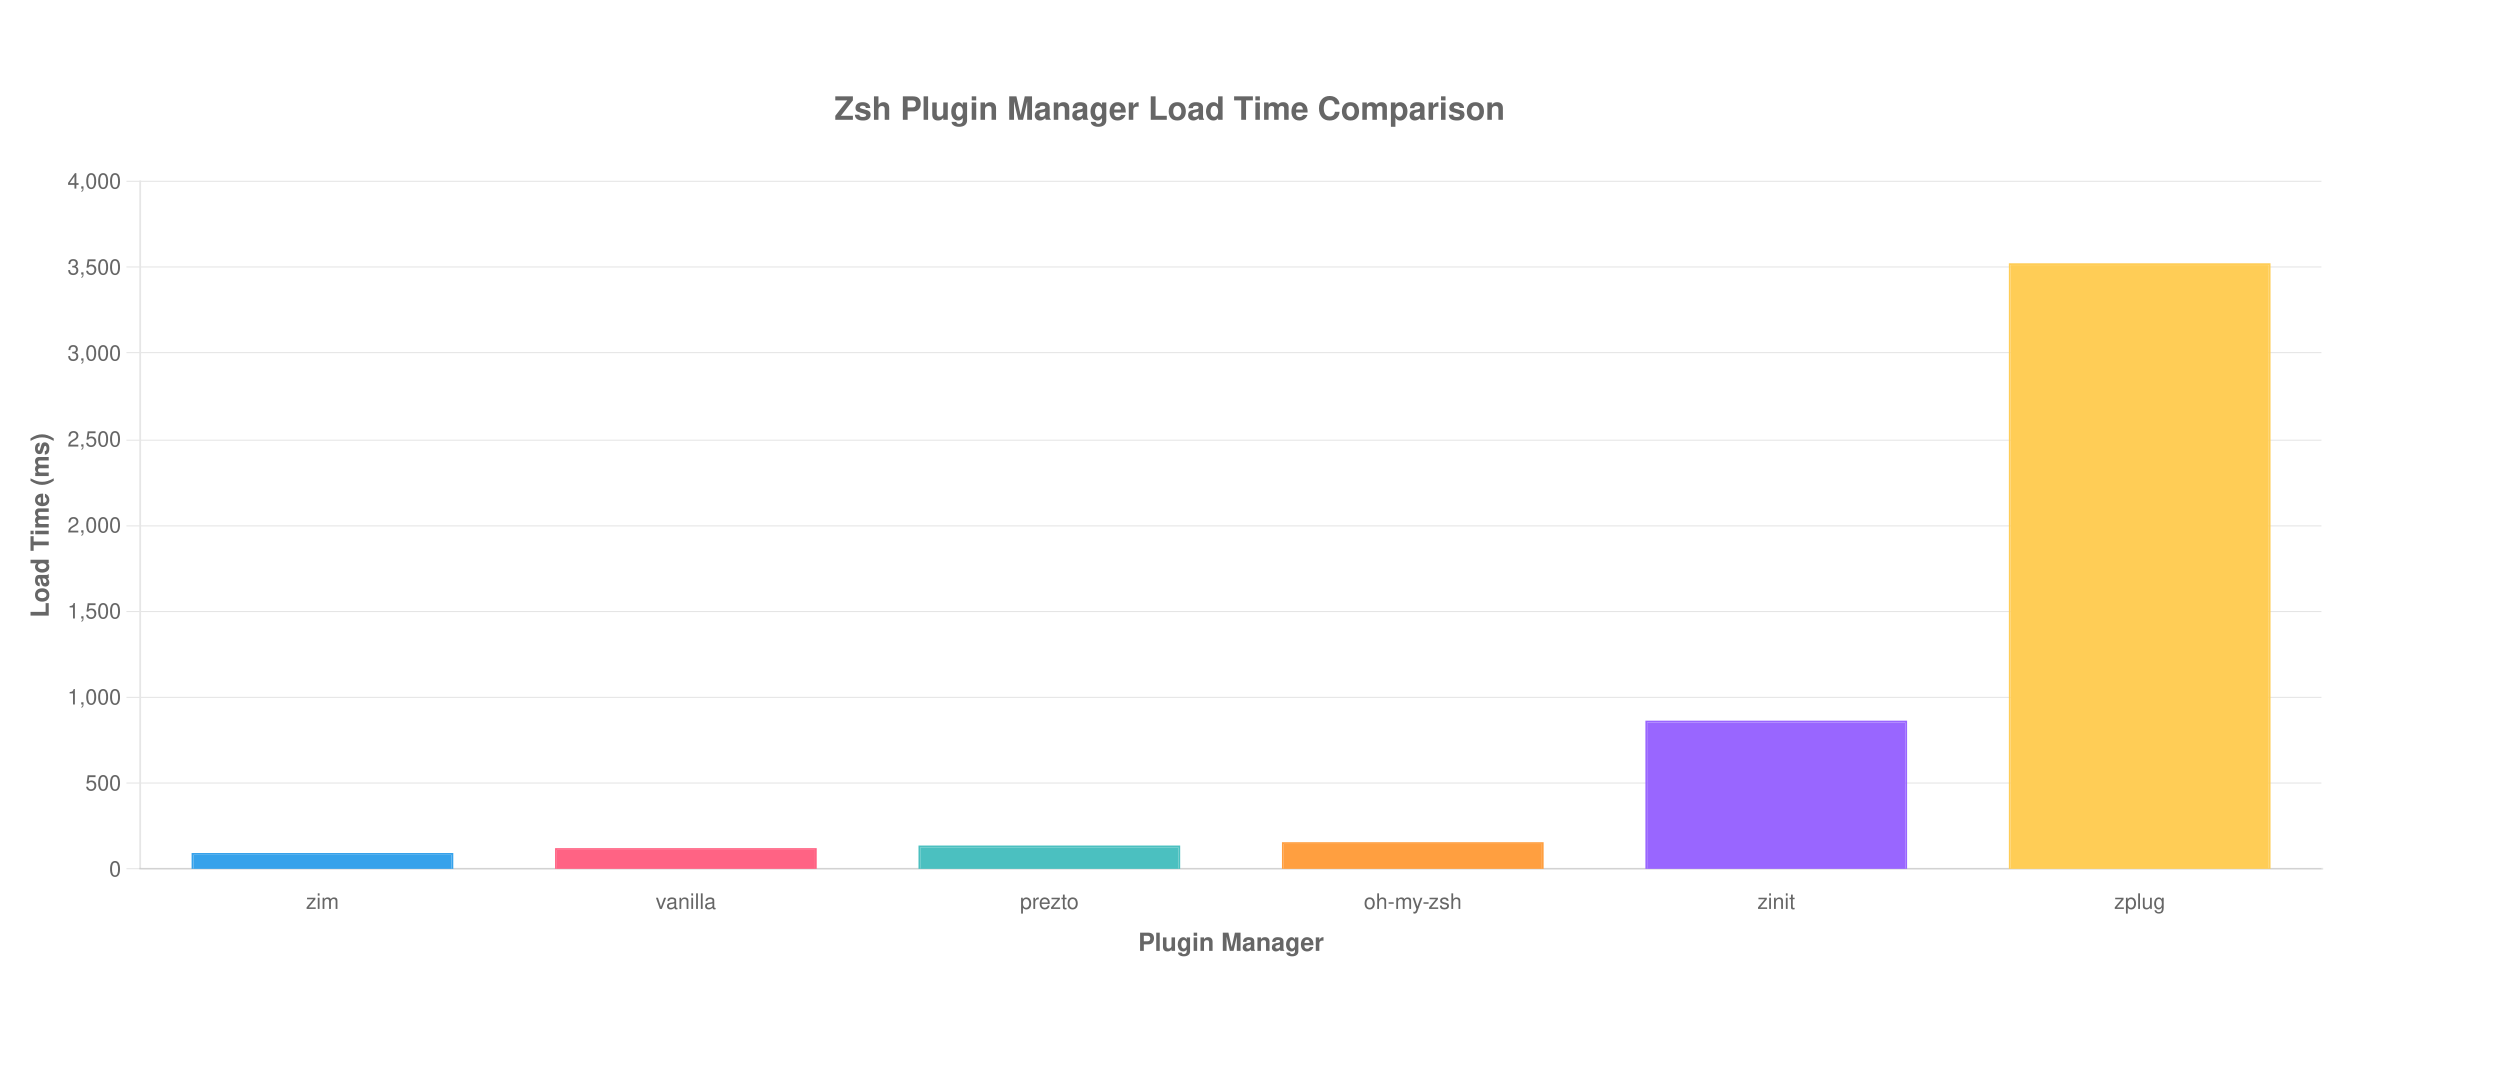
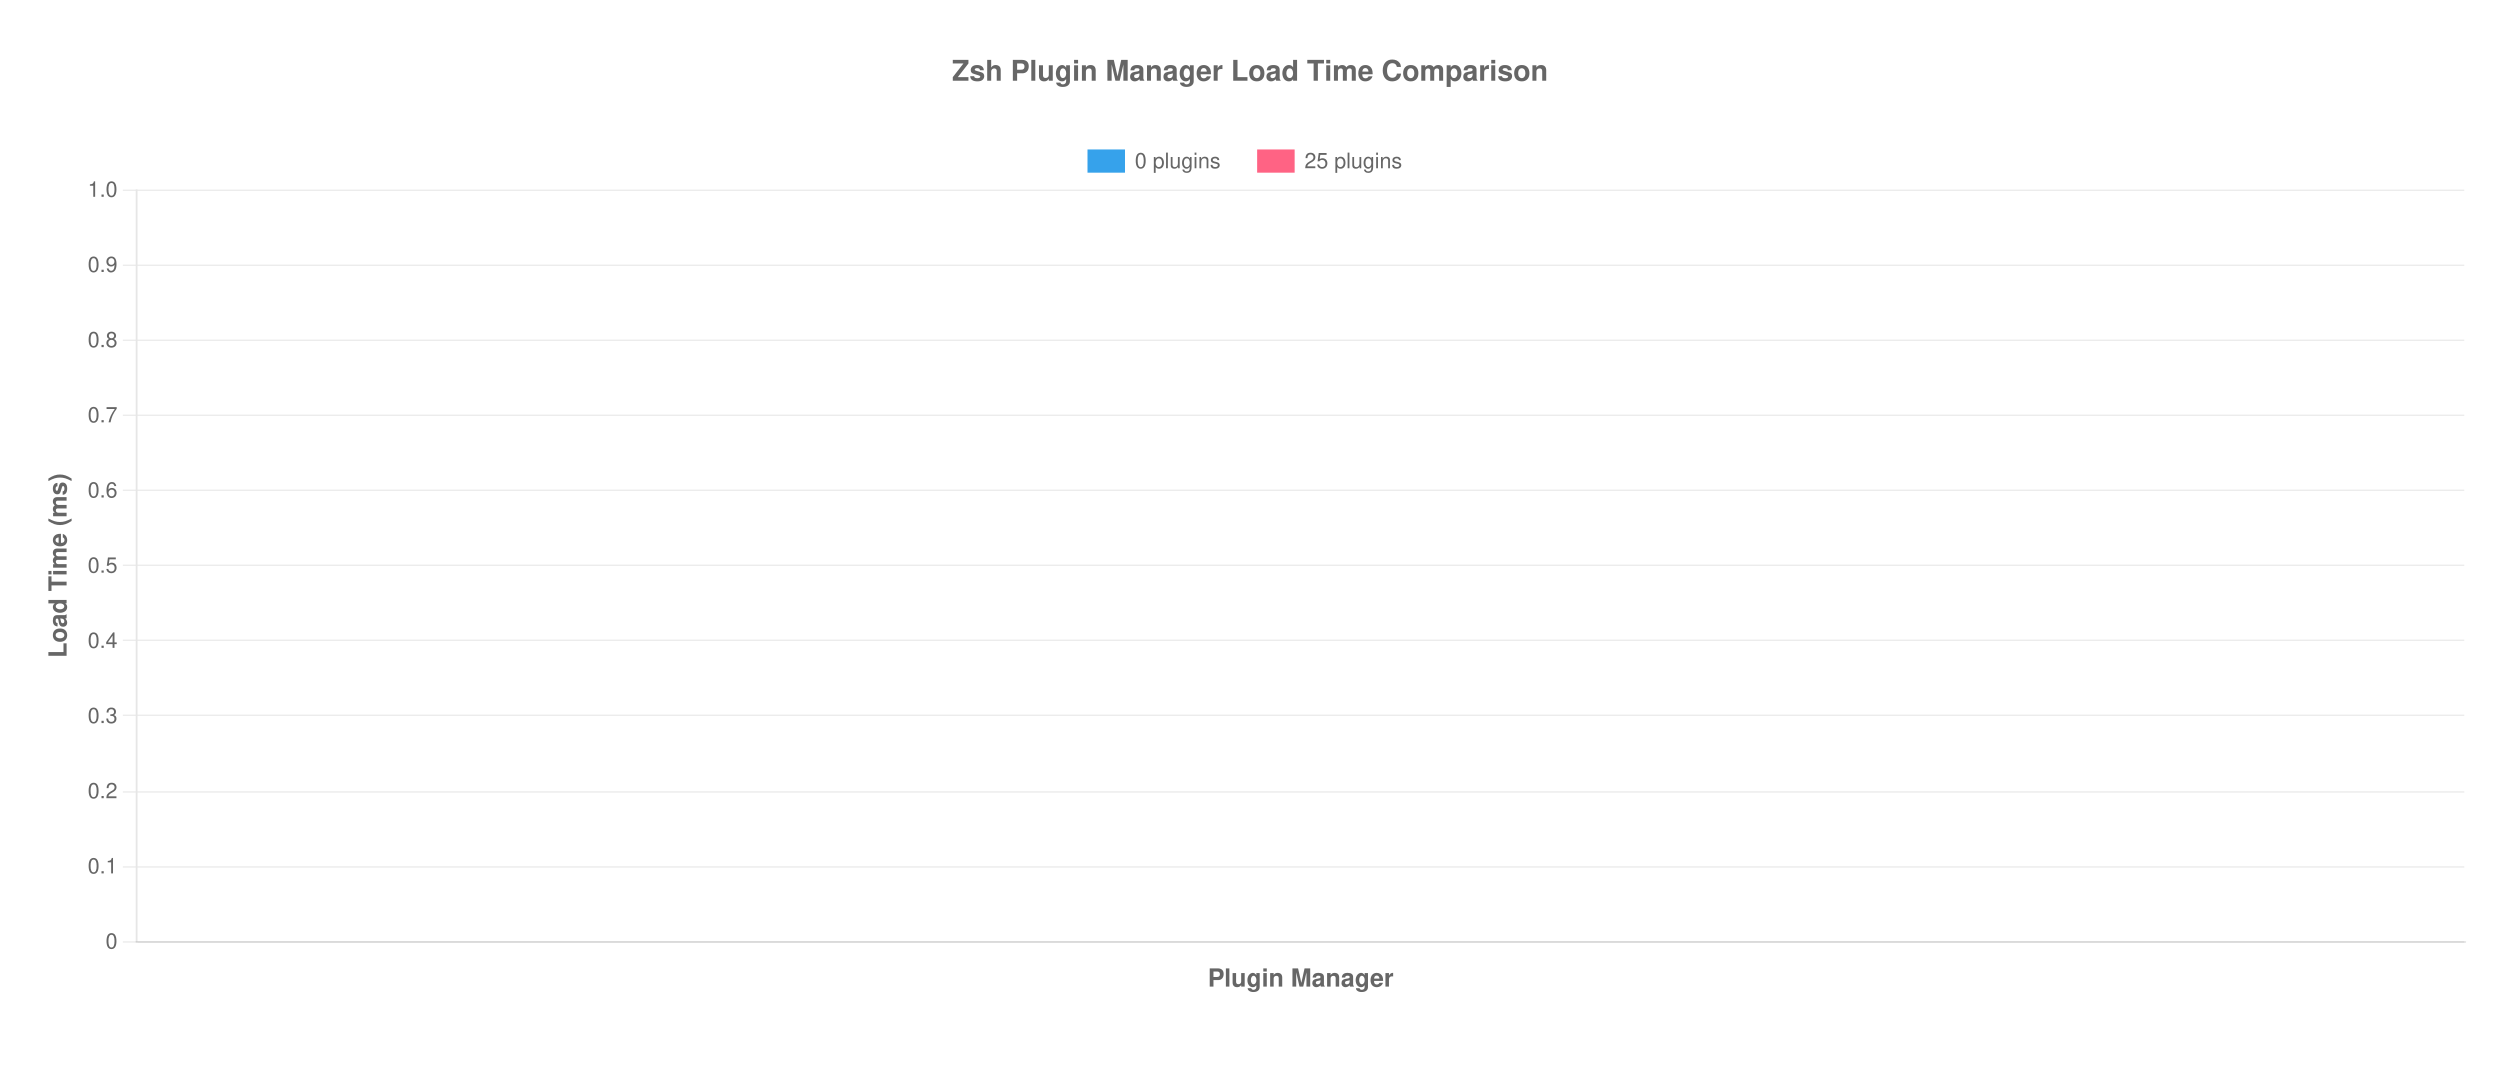
<svg xmlns="http://www.w3.org/2000/svg" version="1.1" width="1400px" height="600px" viewBox="0 0 1400 600">
  <defs>
    <clipPath id="clip-1" fill-rule="nonzero">
-       <path d="M 0,486.8 L 0,540 1400,540 1400,486.8 Z" />
+       <path d="M 20,69.2 L 20,106.2 1380,106.2 1380,69.2 Z" />
    </clipPath>
    <clipPath id="clip-2" fill-rule="nonzero">
-       <path d="M 10,0 L 10,600 78.8,600 78.8,0 Z" />
+       <path d="M 0,527.2 L 0,560 1400,560 1400,527.2 Z" />
    </clipPath>
    <clipPath id="clip-3" fill-rule="nonzero">
-       <path d="M 78.8,101.6 L 78.8,486.8 1300,486.8 1300,101.6 Z" />
+       <path d="M 20,0 L 20,600 76.8,600 76.8,0 Z" />
    </clipPath>
    <clipPath id="clip-4" fill-rule="nonzero">
-       <path d="M 107.295,477.68 L 107.295,486.55 253.839,486.55 253.839,477.68 Z" />
+       <path d="M 76.8,106.2 L 76.8,527.2 1380,527.2 1380,106.2 Z" />
    </clipPath>
    <clipPath id="clip-5" fill-rule="nonzero">
-       <path d="M 310.828,474.942 L 310.828,486.55 457.372,486.55 457.372,474.942 Z" />
-     </clipPath>
-     <clipPath id="clip-6" fill-rule="nonzero">
-       <path d="M 514.361,473.501 L 514.361,486.55 660.905,486.55 660.905,473.501 Z" />
-     </clipPath>
-     <clipPath id="clip-7" fill-rule="nonzero">
-       <path d="M 717.895,471.613 L 717.895,486.55 864.439,486.55 864.439,471.613 Z" />
-     </clipPath>
-     <clipPath id="clip-8" fill-rule="nonzero">
-       <path d="M 921.428,403.586 L 921.428,486.55 1067.972,486.55 1067.972,403.586 Z" />
-     </clipPath>
-     <clipPath id="clip-9" fill-rule="nonzero">
-       <path d="M 1124.961,147.439 L 1124.961,486.55 1271.505,486.55 1271.505,147.439 Z" />
+       <path d="M 76.8,106.2 L 76.8,527.2 1380,527.2 1380,106.2 Z" />
    </clipPath>
  </defs>
  <g stroke="none" fill="transparent" fill-rule="nonzero" fill-opacity="1">
    <rect x="0" y="0" width="1400" height="600" transform="matrix(1 0 0 1 0 0)" />
  </g>
  <g stroke="none" fill="#666" fill-rule="nonzero" fill-opacity="1">
-     <text style="font:normal bold 14px 'Helvetica Neue', 'Helvetica', 'Arial', sans-serif;" text-anchor="middle" dominant-baseline="middle" textLength="1221.2" transform="matrix(1 0 0 1 689.4 527.6)">
+     <text style="font:normal bold 14px 'Helvetica Neue', 'Helvetica', 'Arial', sans-serif;" text-anchor="middle" dominant-baseline="middle" transform="matrix(1 0 0 1 728.4 547.6)">
      <tspan x="0" y="0">Plugin Manager</tspan>
    </text>
  </g>
  <g stroke="#e0e0e0" stroke-width="0.5" stroke-linecap="butt" stroke-linejoin="miter" stroke-miterlimit="4" stroke-opacity="1" fill="none">
-     <path d="M 79,486.5 L 1300,486.5" />
+     <path d="M 77,527.5 L 1380,527.5" />
  </g>
  <g stroke="#e0e0e0" stroke-width="0.5" stroke-linecap="butt" stroke-linejoin="miter" stroke-miterlimit="4" stroke-opacity="1" fill="none">
-     <path d="M 70.8,486.5 L 78,486.5" />
+     <path d="M 68.8,527.5 L 76,527.5" />
  </g>
  <g stroke="#e0e0e0" stroke-width="0.5" stroke-linecap="butt" stroke-linejoin="miter" stroke-miterlimit="4" stroke-opacity="1" fill="none">
-     <path d="M 79,438.5 L 1300,438.5" />
+     <path d="M 77,485.5 L 1380,485.5" />
  </g>
  <g stroke="#e0e0e0" stroke-width="0.5" stroke-linecap="butt" stroke-linejoin="miter" stroke-miterlimit="4" stroke-opacity="1" fill="none">
-     <path d="M 70.8,438.5 L 78,438.5" />
+     <path d="M 68.8,485.5 L 76,485.5" />
  </g>
  <g stroke="#e0e0e0" stroke-width="0.5" stroke-linecap="butt" stroke-linejoin="miter" stroke-miterlimit="4" stroke-opacity="1" fill="none">
-     <path d="M 79,390.5 L 1300,390.5" />
+     <path d="M 77,443.5 L 1380,443.5" />
  </g>
  <g stroke="#e0e0e0" stroke-width="0.5" stroke-linecap="butt" stroke-linejoin="miter" stroke-miterlimit="4" stroke-opacity="1" fill="none">
-     <path d="M 70.8,390.5 L 78,390.5" />
+     <path d="M 68.8,443.5 L 76,443.5" />
  </g>
  <g stroke="#e0e0e0" stroke-width="0.5" stroke-linecap="butt" stroke-linejoin="miter" stroke-miterlimit="4" stroke-opacity="1" fill="none">
-     <path d="M 79,342.5 L 1300,342.5" />
+     <path d="M 77,400.5 L 1380,400.5" />
  </g>
  <g stroke="#e0e0e0" stroke-width="0.5" stroke-linecap="butt" stroke-linejoin="miter" stroke-miterlimit="4" stroke-opacity="1" fill="none">
-     <path d="M 70.8,342.5 L 78,342.5" />
+     <path d="M 68.8,400.5 L 76,400.5" />
  </g>
  <g stroke="#e0e0e0" stroke-width="0.5" stroke-linecap="butt" stroke-linejoin="miter" stroke-miterlimit="4" stroke-opacity="1" fill="none">
-     <path d="M 79,294.5 L 1300,294.5" />
+     <path d="M 77,358.5 L 1380,358.5" />
  </g>
  <g stroke="#e0e0e0" stroke-width="0.5" stroke-linecap="butt" stroke-linejoin="miter" stroke-miterlimit="4" stroke-opacity="1" fill="none">
-     <path d="M 70.8,294.5 L 78,294.5" />
+     <path d="M 68.8,358.5 L 76,358.5" />
  </g>
  <g stroke="#e0e0e0" stroke-width="0.5" stroke-linecap="butt" stroke-linejoin="miter" stroke-miterlimit="4" stroke-opacity="1" fill="none">
-     <path d="M 79,246.5 L 1300,246.5" />
+     <path d="M 77,316.5 L 1380,316.5" />
  </g>
  <g stroke="#e0e0e0" stroke-width="0.5" stroke-linecap="butt" stroke-linejoin="miter" stroke-miterlimit="4" stroke-opacity="1" fill="none">
-     <path d="M 70.8,246.5 L 78,246.5" />
+     <path d="M 68.8,316.5 L 76,316.5" />
  </g>
  <g stroke="#e0e0e0" stroke-width="0.5" stroke-linecap="butt" stroke-linejoin="miter" stroke-miterlimit="4" stroke-opacity="1" fill="none">
-     <path d="M 79,197.5 L 1300,197.5" />
+     <path d="M 77,274.5 L 1380,274.5" />
  </g>
  <g stroke="#e0e0e0" stroke-width="0.5" stroke-linecap="butt" stroke-linejoin="miter" stroke-miterlimit="4" stroke-opacity="1" fill="none">
-     <path d="M 70.8,197.5 L 78,197.5" />
+     <path d="M 68.8,274.5 L 76,274.5" />
  </g>
  <g stroke="#e0e0e0" stroke-width="0.5" stroke-linecap="butt" stroke-linejoin="miter" stroke-miterlimit="4" stroke-opacity="1" fill="none">
-     <path d="M 79,149.5 L 1300,149.5" />
+     <path d="M 77,232.5 L 1380,232.5" />
  </g>
  <g stroke="#e0e0e0" stroke-width="0.5" stroke-linecap="butt" stroke-linejoin="miter" stroke-miterlimit="4" stroke-opacity="1" fill="none">
-     <path d="M 70.8,149.5 L 78,149.5" />
+     <path d="M 68.8,232.5 L 76,232.5" />
  </g>
  <g stroke="#e0e0e0" stroke-width="0.5" stroke-linecap="butt" stroke-linejoin="miter" stroke-miterlimit="4" stroke-opacity="1" fill="none">
-     <path d="M 79,101.5 L 1300,101.5" />
+     <path d="M 77,190.5 L 1380,190.5" />
  </g>
  <g stroke="#e0e0e0" stroke-width="0.5" stroke-linecap="butt" stroke-linejoin="miter" stroke-miterlimit="4" stroke-opacity="1" fill="none">
-     <path d="M 70.8,101.5 L 78,101.5" />
+     <path d="M 68.8,190.5 L 76,190.5" />
+   </g>
+   <g stroke="#e0e0e0" stroke-width="0.5" stroke-linecap="butt" stroke-linejoin="miter" stroke-miterlimit="4" stroke-opacity="1" fill="none">
+     <path d="M 77,148.5 L 1380,148.5" />
+   </g>
+   <g stroke="#e0e0e0" stroke-width="0.5" stroke-linecap="butt" stroke-linejoin="miter" stroke-miterlimit="4" stroke-opacity="1" fill="none">
+     <path d="M 68.8,148.5 L 76,148.5" />
+   </g>
+   <g stroke="#e0e0e0" stroke-width="0.5" stroke-linecap="butt" stroke-linejoin="miter" stroke-miterlimit="4" stroke-opacity="1" fill="none">
+     <path d="M 77,106.5 L 1380,106.5" />
+   </g>
+   <g stroke="#e0e0e0" stroke-width="0.5" stroke-linecap="butt" stroke-linejoin="miter" stroke-miterlimit="4" stroke-opacity="1" fill="none">
+     <path d="M 68.8,106.5 L 76,106.5" />
  </g>
  <g stroke="none" fill="#666" fill-rule="nonzero" fill-opacity="1">
-     <text style="font:normal bold 14px 'Helvetica Neue', 'Helvetica', 'Arial', sans-serif;" text-anchor="middle" dominant-baseline="middle" transform="matrix(6.123233995736766e-17 -1 1 6.123233995736766e-17 22.4 294.2)">
+     <text style="font:normal bold 14px 'Helvetica Neue', 'Helvetica', 'Arial', sans-serif;" text-anchor="middle" dominant-baseline="middle" transform="matrix(6.123233995736766e-17 -1 1 6.123233995736766e-17 32.4 316.7)">
      <tspan x="0" y="0">Load Time (ms)</tspan>
    </text>
  </g>
+   <g stroke="none" fill="rgb(54,162,235)" fill-rule="nonzero" fill-opacity="1" clip-path="url(#clip-1)">
+     <path d="M 609.5,84.2 L 609.5,96.2 629.5,96.2 629.5,84.2 Z" />
+   </g>
+   <g stroke="rgb(54,162,235)" stroke-width="1" stroke-linecap="butt" stroke-linejoin="miter" stroke-miterlimit="4" stroke-opacity="1" fill="none" clip-path="url(#clip-1)">
+     <path d="M 609.5,84.2 L 609.5,96.2 629.5,96.2 629.5,84.2 Z" />
+   </g>
+   <g stroke="none" fill="#666" fill-rule="nonzero" fill-opacity="1" clip-path="url(#clip-1)">
+     <text style="font:normal 12px 'Helvetica Neue', 'Helvetica', 'Arial', sans-serif;" text-anchor="start" dominant-baseline="middle" transform="matrix(1 0 0 1 0 0)">
+       <tspan x="635.5" y="90.2">0 plugins</tspan>
+     </text>
+   </g>
+   <g stroke="none" fill="rgb(255,99,132)" fill-rule="nonzero" fill-opacity="1" clip-path="url(#clip-1)">
+     <path d="M 704.5,84.2 L 704.5,96.2 724.5,96.2 724.5,84.2 Z" />
+   </g>
+   <g stroke="rgb(255,99,132)" stroke-width="1" stroke-linecap="butt" stroke-linejoin="miter" stroke-miterlimit="4" stroke-opacity="1" fill="none" clip-path="url(#clip-1)">
+     <path d="M 704.5,84.2 L 704.5,96.2 724.5,96.2 724.5,84.2 Z" />
+   </g>
+   <g stroke="none" fill="#666" fill-rule="nonzero" fill-opacity="1" clip-path="url(#clip-1)">
+     <text style="font:normal 12px 'Helvetica Neue', 'Helvetica', 'Arial', sans-serif;" text-anchor="start" dominant-baseline="middle" transform="matrix(1 0 0 1 0 0)">
+       <tspan x="730.5" y="90.2">25 plugins</tspan>
+     </text>
+   </g>
  <g stroke="none" fill="#666" fill-rule="nonzero" fill-opacity="1">
-     <text style="font:normal bold 18px 'Helvetica Neue', 'Helvetica', 'Arial', sans-serif;" text-anchor="middle" dominant-baseline="middle" textLength="1290" transform="matrix(1 0 0 1 655 60.8)">
+     <text style="font:normal bold 16px 'Helvetica Neue', 'Helvetica', 'Arial', sans-serif;" text-anchor="middle" dominant-baseline="middle" transform="matrix(1 0 0 1 700 39.6)">
      <tspan x="0" y="0">Zsh Plugin Manager Load Time Comparison</tspan>
    </text>
  </g>
  <g stroke="rgb(0,0,0)" stroke-width="1" stroke-linecap="butt" stroke-linejoin="miter" stroke-miterlimit="4" stroke-opacity="0.1" fill="none">
-     <path d="M 78,486.5 L 1301,486.5" />
-   </g>
-   <g stroke="none" fill="#666" fill-rule="nonzero" fill-opacity="1" clip-path="url(#clip-1)">
-     <text style="font:normal 12px 'Helvetica Neue', 'Helvetica', 'Arial', sans-serif;" text-anchor="middle" dominant-baseline="middle" transform="matrix(1 0 0 1 180.5667 497.8)">
-       <tspan x="0" y="7.2">zim</tspan>
-     </text>
-   </g>
-   <g stroke="none" fill="#666" fill-rule="nonzero" fill-opacity="1" clip-path="url(#clip-1)">
-     <text style="font:normal 12px 'Helvetica Neue', 'Helvetica', 'Arial', sans-serif;" text-anchor="middle" dominant-baseline="middle" transform="matrix(1 0 0 1 384.1 497.8)">
-       <tspan x="0" y="7.2">vanilla</tspan>
-     </text>
-   </g>
-   <g stroke="none" fill="#666" fill-rule="nonzero" fill-opacity="1" clip-path="url(#clip-1)">
-     <text style="font:normal 12px 'Helvetica Neue', 'Helvetica', 'Arial', sans-serif;" text-anchor="middle" dominant-baseline="middle" transform="matrix(1 0 0 1 587.6333 497.8)">
-       <tspan x="0" y="7.2">prezto</tspan>
-     </text>
-   </g>
-   <g stroke="none" fill="#666" fill-rule="nonzero" fill-opacity="1" clip-path="url(#clip-1)">
-     <text style="font:normal 12px 'Helvetica Neue', 'Helvetica', 'Arial', sans-serif;" text-anchor="middle" dominant-baseline="middle" transform="matrix(1 0 0 1 791.1667 497.8)">
-       <tspan x="0" y="7.2">oh-my-zsh</tspan>
-     </text>
-   </g>
-   <g stroke="none" fill="#666" fill-rule="nonzero" fill-opacity="1" clip-path="url(#clip-1)">
-     <text style="font:normal 12px 'Helvetica Neue', 'Helvetica', 'Arial', sans-serif;" text-anchor="middle" dominant-baseline="middle" transform="matrix(1 0 0 1 994.7 497.8)">
-       <tspan x="0" y="7.2">zinit</tspan>
-     </text>
-   </g>
-   <g stroke="none" fill="#666" fill-rule="nonzero" fill-opacity="1" clip-path="url(#clip-1)">
-     <text style="font:normal 12px 'Helvetica Neue', 'Helvetica', 'Arial', sans-serif;" text-anchor="middle" dominant-baseline="middle" transform="matrix(1 0 0 1 1198.233 497.8)">
-       <tspan x="0" y="7.2">zplug</tspan>
-     </text>
+     <path d="M 76,527.5 L 1381,527.5" />
  </g>
  <g stroke="rgb(0,0,0)" stroke-width="1" stroke-linecap="butt" stroke-linejoin="miter" stroke-miterlimit="4" stroke-opacity="0.1" fill="none">
-     <path d="M 78.5,101 L 78.5,486.75" />
+     <path d="M 76.5,106 L 76.5,527.75" />
  </g>
-   <g stroke="none" fill="#666" fill-rule="nonzero" fill-opacity="1" clip-path="url(#clip-2)">
-     <text style="font:normal 12px 'Helvetica Neue', 'Helvetica', 'Arial', sans-serif;" text-anchor="end" dominant-baseline="middle" transform="matrix(1 0 0 1 67.8 486.8)">
+   <g stroke="none" fill="#666" fill-rule="nonzero" fill-opacity="1" clip-path="url(#clip-3)">
+     <text style="font:normal 12px 'Helvetica Neue', 'Helvetica', 'Arial', sans-serif;" text-anchor="end" dominant-baseline="middle" transform="matrix(1 0 0 1 65.8 527.2)">
      <tspan x="0" y="0">0</tspan>
    </text>
  </g>
-   <g stroke="none" fill="#666" fill-rule="nonzero" fill-opacity="1" clip-path="url(#clip-2)">
-     <text style="font:normal 12px 'Helvetica Neue', 'Helvetica', 'Arial', sans-serif;" text-anchor="end" dominant-baseline="middle" transform="matrix(1 0 0 1 67.8 438.65)">
-       <tspan x="0" y="0">500</tspan>
+   <g stroke="none" fill="#666" fill-rule="nonzero" fill-opacity="1" clip-path="url(#clip-3)">
+     <text style="font:normal 12px 'Helvetica Neue', 'Helvetica', 'Arial', sans-serif;" text-anchor="end" dominant-baseline="middle" transform="matrix(1 0 0 1 65.8 485.1)">
+       <tspan x="0" y="0">0.1</tspan>
    </text>
  </g>
-   <g stroke="none" fill="#666" fill-rule="nonzero" fill-opacity="1" clip-path="url(#clip-2)">
-     <text style="font:normal 12px 'Helvetica Neue', 'Helvetica', 'Arial', sans-serif;" text-anchor="end" dominant-baseline="middle" transform="matrix(1 0 0 1 67.8 390.5)">
-       <tspan x="0" y="0">1,000</tspan>
+   <g stroke="none" fill="#666" fill-rule="nonzero" fill-opacity="1" clip-path="url(#clip-3)">
+     <text style="font:normal 12px 'Helvetica Neue', 'Helvetica', 'Arial', sans-serif;" text-anchor="end" dominant-baseline="middle" transform="matrix(1 0 0 1 65.8 443)">
+       <tspan x="0" y="0">0.2</tspan>
    </text>
  </g>
-   <g stroke="none" fill="#666" fill-rule="nonzero" fill-opacity="1" clip-path="url(#clip-2)">
-     <text style="font:normal 12px 'Helvetica Neue', 'Helvetica', 'Arial', sans-serif;" text-anchor="end" dominant-baseline="middle" transform="matrix(1 0 0 1 67.8 342.35)">
-       <tspan x="0" y="0">1,500</tspan>
+   <g stroke="none" fill="#666" fill-rule="nonzero" fill-opacity="1" clip-path="url(#clip-3)">
+     <text style="font:normal 12px 'Helvetica Neue', 'Helvetica', 'Arial', sans-serif;" text-anchor="end" dominant-baseline="middle" transform="matrix(1 0 0 1 65.8 400.9)">
+       <tspan x="0" y="0">0.3</tspan>
    </text>
  </g>
-   <g stroke="none" fill="#666" fill-rule="nonzero" fill-opacity="1" clip-path="url(#clip-2)">
-     <text style="font:normal 12px 'Helvetica Neue', 'Helvetica', 'Arial', sans-serif;" text-anchor="end" dominant-baseline="middle" transform="matrix(1 0 0 1 67.8 294.2)">
-       <tspan x="0" y="0">2,000</tspan>
+   <g stroke="none" fill="#666" fill-rule="nonzero" fill-opacity="1" clip-path="url(#clip-3)">
+     <text style="font:normal 12px 'Helvetica Neue', 'Helvetica', 'Arial', sans-serif;" text-anchor="end" dominant-baseline="middle" transform="matrix(1 0 0 1 65.8 358.8)">
+       <tspan x="0" y="0">0.4</tspan>
    </text>
  </g>
-   <g stroke="none" fill="#666" fill-rule="nonzero" fill-opacity="1" clip-path="url(#clip-2)">
-     <text style="font:normal 12px 'Helvetica Neue', 'Helvetica', 'Arial', sans-serif;" text-anchor="end" dominant-baseline="middle" transform="matrix(1 0 0 1 67.8 246.05)">
-       <tspan x="0" y="0">2,500</tspan>
+   <g stroke="none" fill="#666" fill-rule="nonzero" fill-opacity="1" clip-path="url(#clip-3)">
+     <text style="font:normal 12px 'Helvetica Neue', 'Helvetica', 'Arial', sans-serif;" text-anchor="end" dominant-baseline="middle" transform="matrix(1 0 0 1 65.8 316.7)">
+       <tspan x="0" y="0">0.5</tspan>
    </text>
  </g>
-   <g stroke="none" fill="#666" fill-rule="nonzero" fill-opacity="1" clip-path="url(#clip-2)">
-     <text style="font:normal 12px 'Helvetica Neue', 'Helvetica', 'Arial', sans-serif;" text-anchor="end" dominant-baseline="middle" transform="matrix(1 0 0 1 67.8 197.9)">
-       <tspan x="0" y="0">3,000</tspan>
+   <g stroke="none" fill="#666" fill-rule="nonzero" fill-opacity="1" clip-path="url(#clip-3)">
+     <text style="font:normal 12px 'Helvetica Neue', 'Helvetica', 'Arial', sans-serif;" text-anchor="end" dominant-baseline="middle" transform="matrix(1 0 0 1 65.8 274.6)">
+       <tspan x="0" y="0">0.6</tspan>
    </text>
  </g>
-   <g stroke="none" fill="#666" fill-rule="nonzero" fill-opacity="1" clip-path="url(#clip-2)">
-     <text style="font:normal 12px 'Helvetica Neue', 'Helvetica', 'Arial', sans-serif;" text-anchor="end" dominant-baseline="middle" transform="matrix(1 0 0 1 67.8 149.75)">
-       <tspan x="0" y="0">3,500</tspan>
+   <g stroke="none" fill="#666" fill-rule="nonzero" fill-opacity="1" clip-path="url(#clip-3)">
+     <text style="font:normal 12px 'Helvetica Neue', 'Helvetica', 'Arial', sans-serif;" text-anchor="end" dominant-baseline="middle" transform="matrix(1 0 0 1 65.8 232.5)">
+       <tspan x="0" y="0">0.7</tspan>
    </text>
  </g>
-   <g stroke="none" fill="#666" fill-rule="nonzero" fill-opacity="1" clip-path="url(#clip-2)">
-     <text style="font:normal 12px 'Helvetica Neue', 'Helvetica', 'Arial', sans-serif;" text-anchor="end" dominant-baseline="middle" transform="matrix(1 0 0 1 67.8 101.6)">
-       <tspan x="0" y="0">4,000</tspan>
+   <g stroke="none" fill="#666" fill-rule="nonzero" fill-opacity="1" clip-path="url(#clip-3)">
+     <text style="font:normal 12px 'Helvetica Neue', 'Helvetica', 'Arial', sans-serif;" text-anchor="end" dominant-baseline="middle" transform="matrix(1 0 0 1 65.8 190.4)">
+       <tspan x="0" y="0">0.8</tspan>
    </text>
  </g>
-   <g stroke="none" fill="rgb(54,162,235)" fill-rule="evenodd" fill-opacity="1" clip-path="url(#clip-4)">
-     <path d="M 107.295,477.68 L 107.295,486.55 253.839,486.55 253.839,477.68 Z M 108.295,478.68 L 108.295,486.55 252.839,486.55 252.839,478.68 Z" />
+   <g stroke="none" fill="#666" fill-rule="nonzero" fill-opacity="1" clip-path="url(#clip-3)">
+     <text style="font:normal 12px 'Helvetica Neue', 'Helvetica', 'Arial', sans-serif;" text-anchor="end" dominant-baseline="middle" transform="matrix(1 0 0 1 65.8 148.3)">
+       <tspan x="0" y="0">0.9</tspan>
+     </text>
  </g>
-   <g stroke="none" fill="rgb(54,162,235)" fill-rule="nonzero" fill-opacity="1" clip-path="url(#clip-4)">
-     <path d="M 108.295,478.68 L 108.295,486.55 252.839,486.55 252.839,478.68 Z" />
-   </g>
-   <g stroke="none" fill="rgb(255,99,132)" fill-rule="evenodd" fill-opacity="1" clip-path="url(#clip-5)">
-     <path d="M 310.828,474.942 L 310.828,486.55 457.372,486.55 457.372,474.942 Z M 311.828,475.942 L 311.828,486.55 456.372,486.55 456.372,475.942 Z" />
-   </g>
-   <g stroke="none" fill="rgb(255,99,132)" fill-rule="nonzero" fill-opacity="1" clip-path="url(#clip-5)">
-     <path d="M 311.828,475.942 L 311.828,486.55 456.372,486.55 456.372,475.942 Z" />
-   </g>
-   <g stroke="none" fill="rgb(75,192,192)" fill-rule="evenodd" fill-opacity="1" clip-path="url(#clip-6)">
-     <path d="M 514.361,473.501 L 514.361,486.55 660.905,486.55 660.905,473.501 Z M 515.361,474.501 L 515.361,486.55 659.905,486.55 659.905,474.501 Z" />
-   </g>
-   <g stroke="none" fill="rgb(75,192,192)" fill-rule="nonzero" fill-opacity="1" clip-path="url(#clip-6)">
-     <path d="M 515.361,474.501 L 515.361,486.55 659.905,486.55 659.905,474.501 Z" />
-   </g>
-   <g stroke="none" fill="rgb(255,159,64)" fill-rule="evenodd" fill-opacity="1" clip-path="url(#clip-7)">
-     <path d="M 717.895,471.613 L 717.895,486.55 864.439,486.55 864.439,471.613 Z M 718.895,472.613 L 718.895,486.55 863.439,486.55 863.439,472.613 Z" />
-   </g>
-   <g stroke="none" fill="rgb(255,159,64)" fill-rule="nonzero" fill-opacity="1" clip-path="url(#clip-7)">
-     <path d="M 718.895,472.613 L 718.895,486.55 863.439,486.55 863.439,472.613 Z" />
-   </g>
-   <g stroke="none" fill="rgb(153,102,255)" fill-rule="evenodd" fill-opacity="1" clip-path="url(#clip-8)">
-     <path d="M 921.428,403.586 L 921.428,486.55 1067.972,486.55 1067.972,403.586 Z M 922.428,404.586 L 922.428,486.55 1066.972,486.55 1066.972,404.586 Z" />
-   </g>
-   <g stroke="none" fill="rgb(153,102,255)" fill-rule="nonzero" fill-opacity="1" clip-path="url(#clip-8)">
-     <path d="M 922.428,404.586 L 922.428,486.55 1066.972,486.55 1066.972,404.586 Z" />
-   </g>
-   <g stroke="none" fill="rgb(255,205,86)" fill-rule="evenodd" fill-opacity="1" clip-path="url(#clip-9)">
-     <path d="M 1124.961,147.439 L 1124.961,486.55 1271.505,486.55 1271.505,147.439 Z M 1125.961,148.439 L 1125.961,486.55 1270.505,486.55 1270.505,148.439 Z" />
-   </g>
-   <g stroke="none" fill="rgb(255,205,86)" fill-rule="nonzero" fill-opacity="1" clip-path="url(#clip-9)">
-     <path d="M 1125.961,148.439 L 1125.961,486.55 1270.505,486.55 1270.505,148.439 Z" />
+   <g stroke="none" fill="#666" fill-rule="nonzero" fill-opacity="1" clip-path="url(#clip-3)">
+     <text style="font:normal 12px 'Helvetica Neue', 'Helvetica', 'Arial', sans-serif;" text-anchor="end" dominant-baseline="middle" transform="matrix(1 0 0 1 65.8 106.2)">
+       <tspan x="0" y="0">1.0</tspan>
+     </text>
  </g>
</svg>
